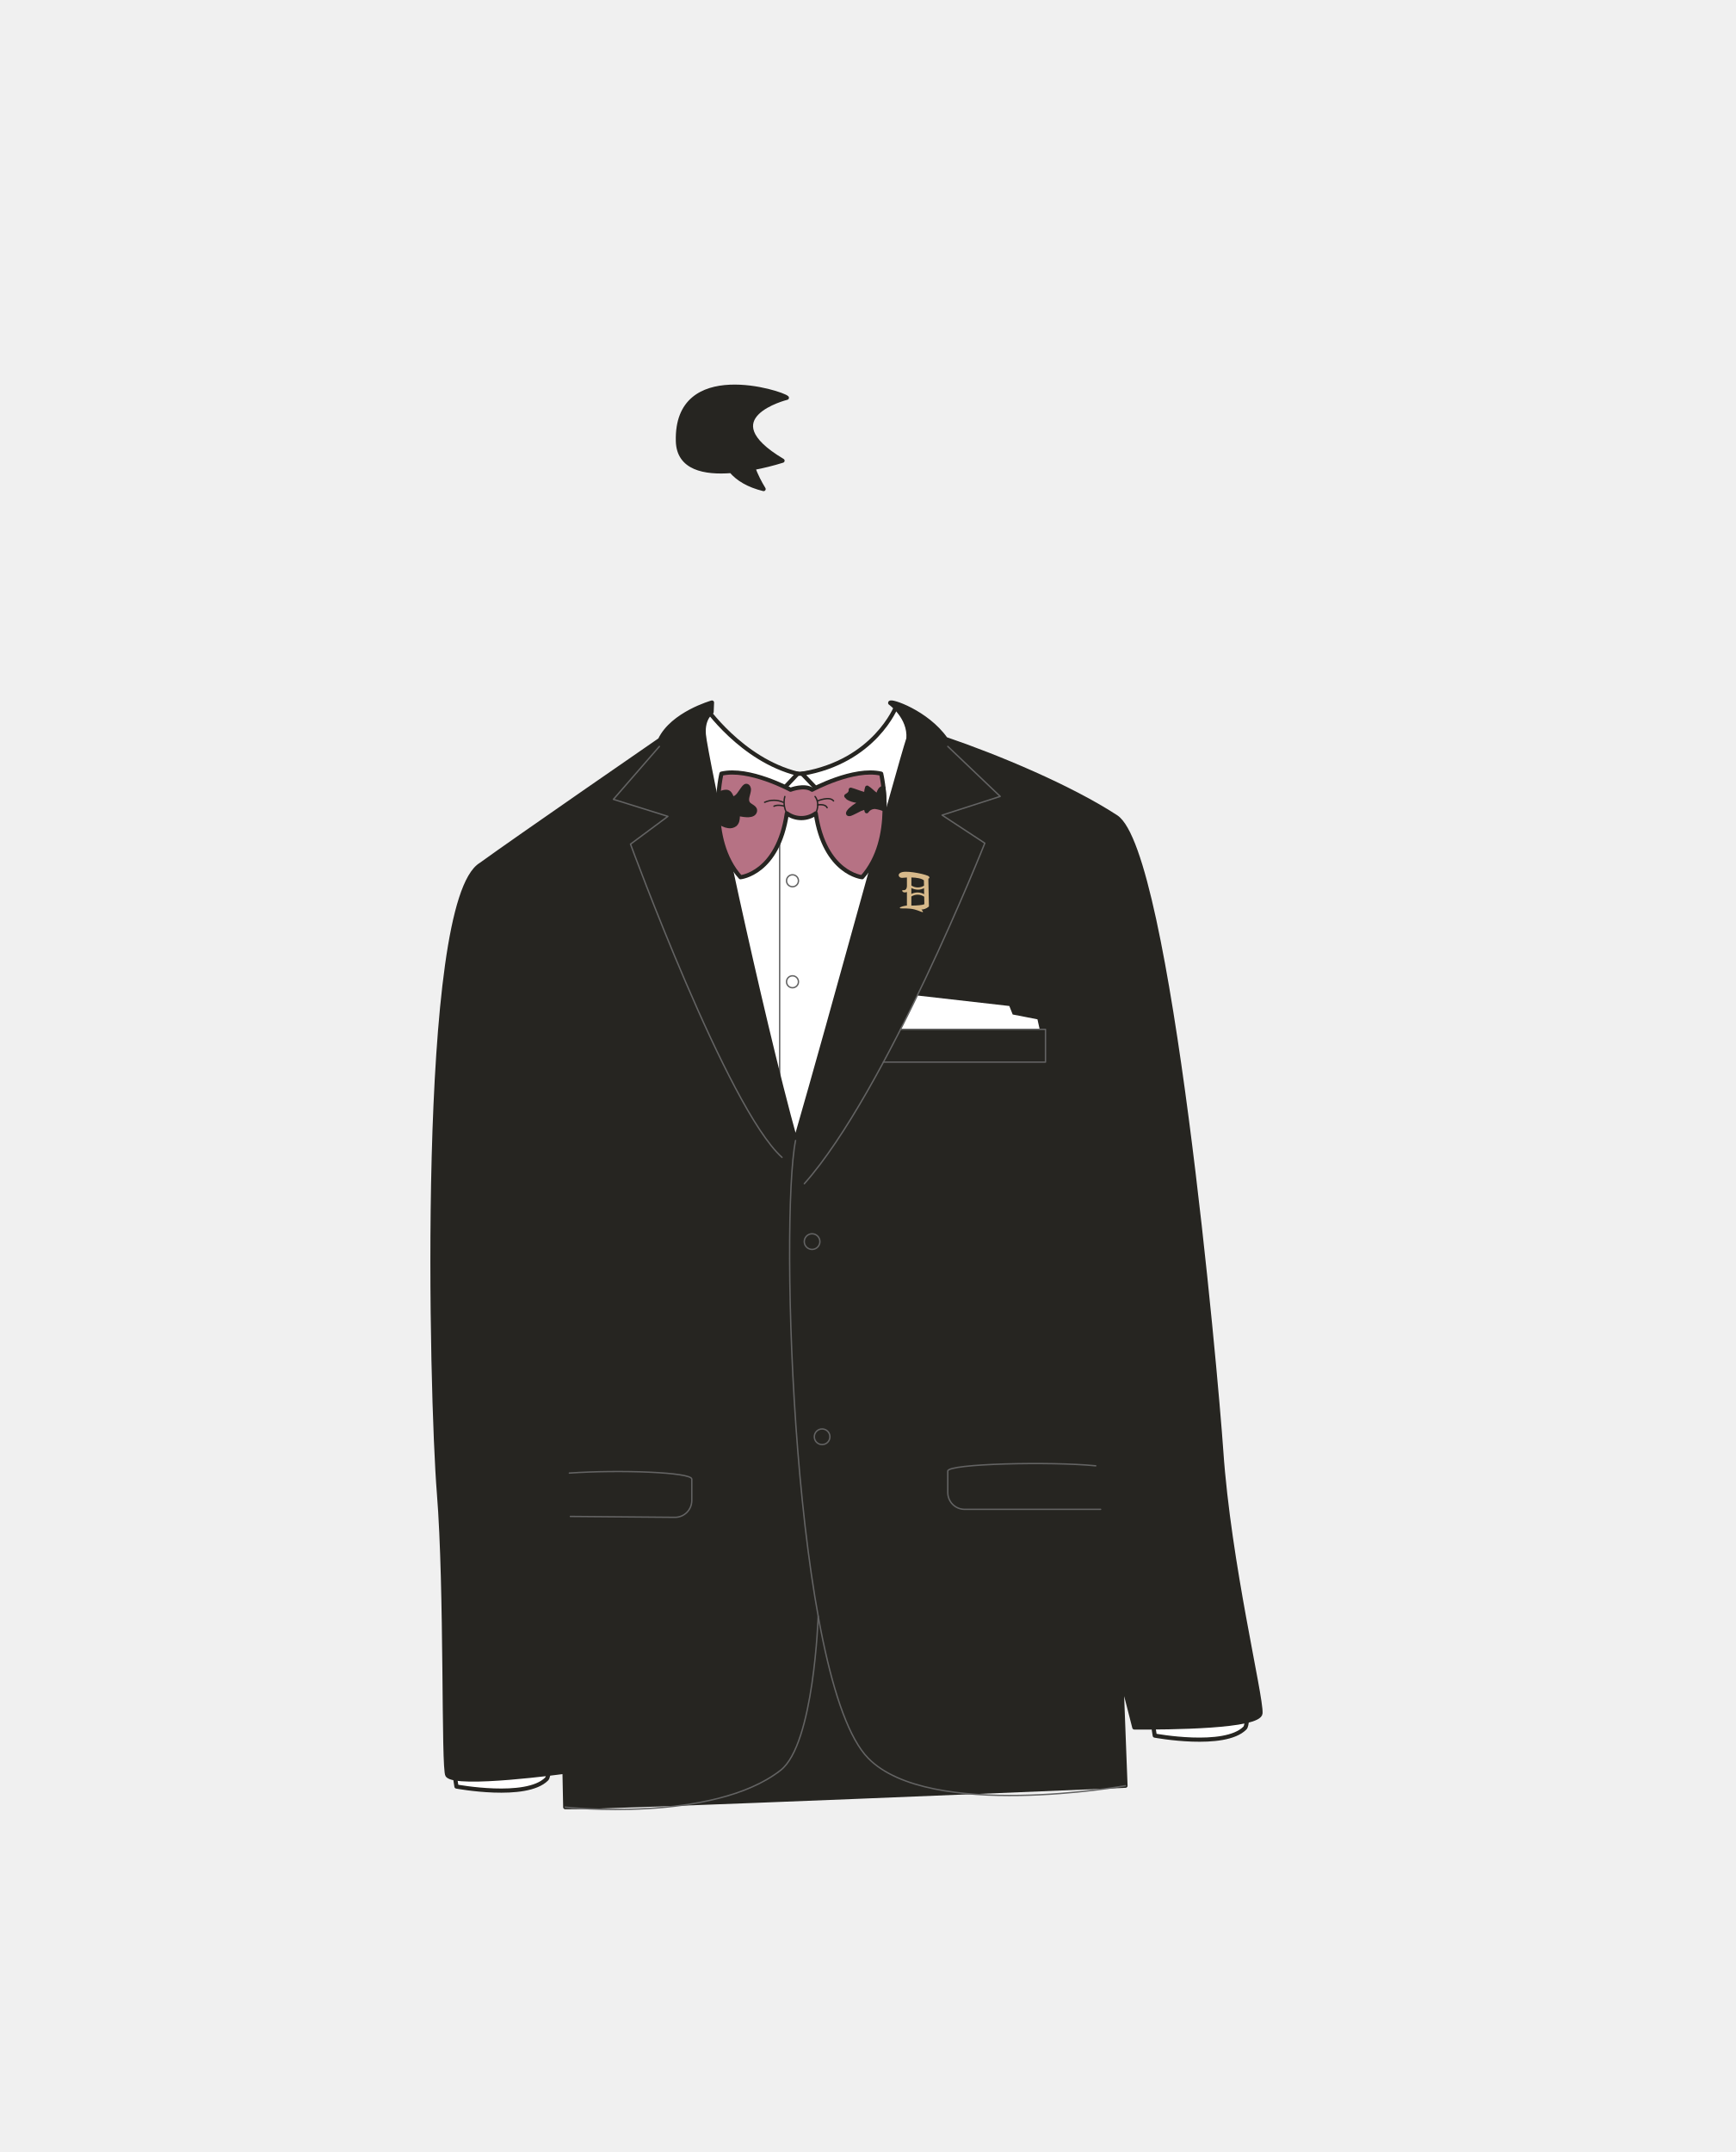
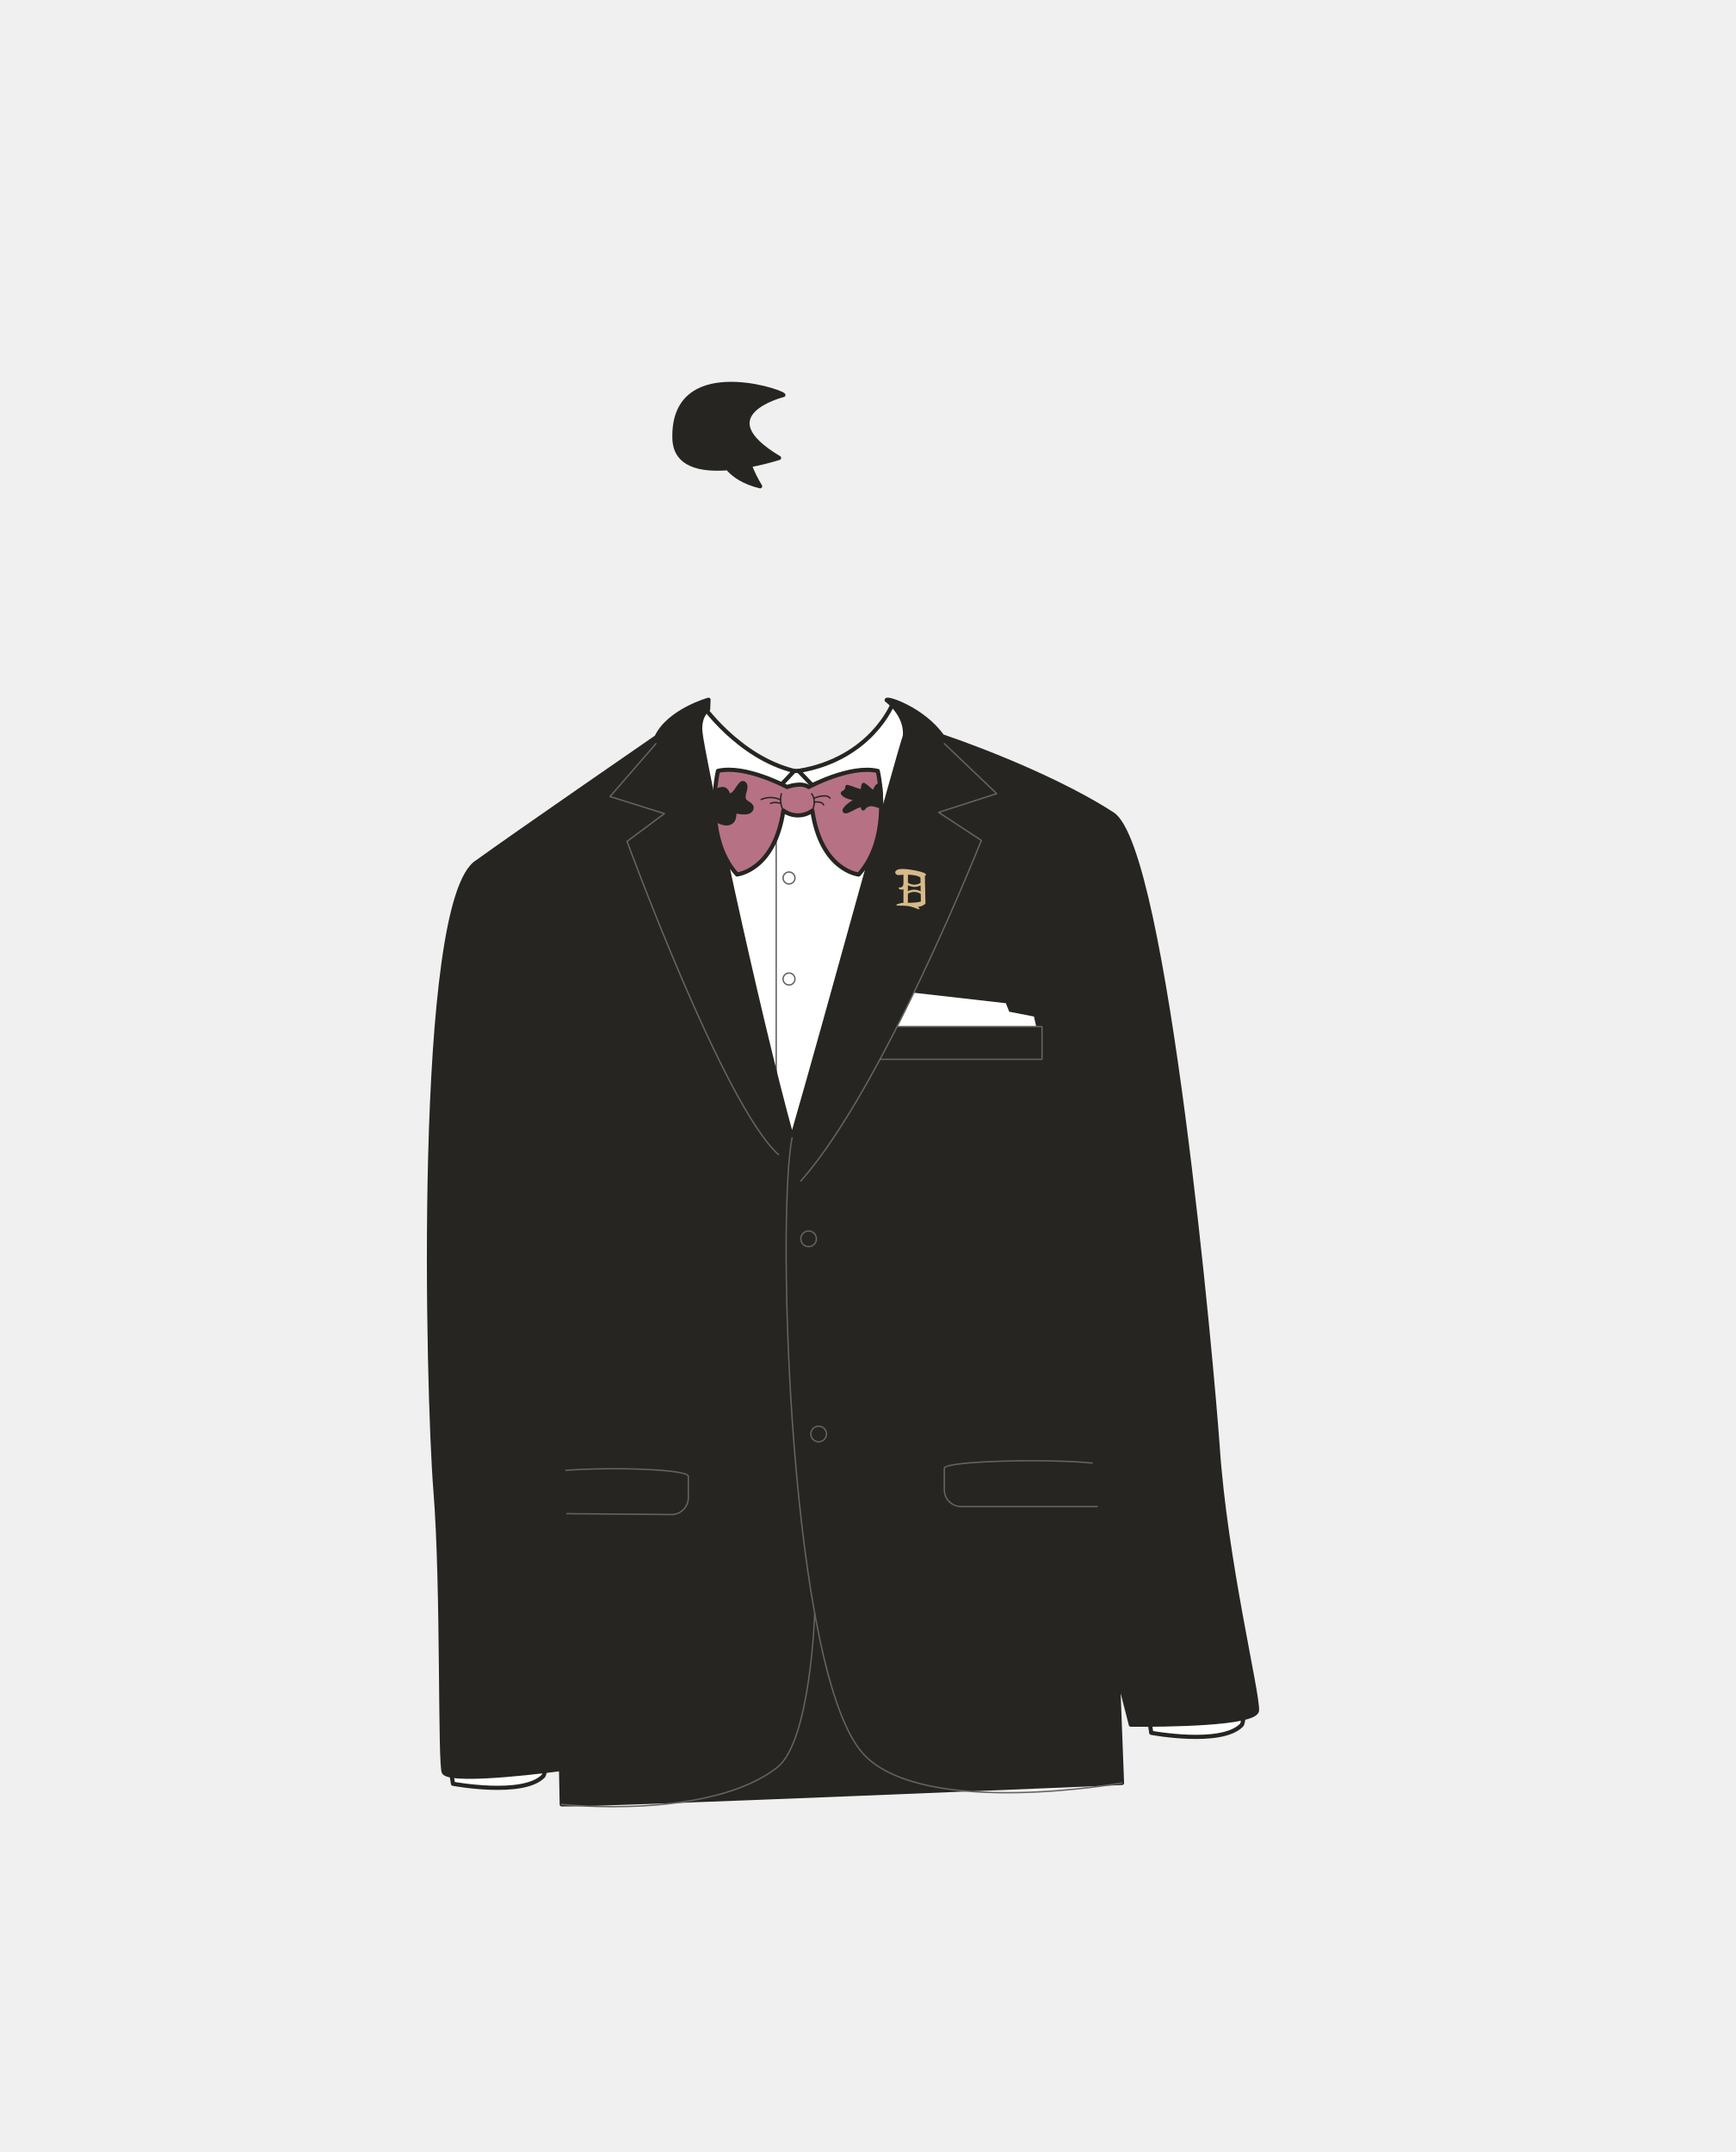
<svg xmlns="http://www.w3.org/2000/svg" width="1250" height="1550" viewBox="0 0 1250 1550">
-   <path d="M325.37,1264.77l3.44,22s50.27,9.39,64.94-5.41c3.48-3.51,0-31.27,0-31.27Z" fill="#fff" stroke="#262521" stroke-linecap="round" stroke-linejoin="round" stroke-width="3" />
-   <path d="M828.39,1228.08l3.44,22s50.26,9.39,64.93-5.41c3.48-3.51,0-31.28,0-31.28Z" fill="#fff" stroke="#262521" stroke-linecap="round" stroke-linejoin="round" stroke-width="3" />
-   <rect x="526.13" y="1153.18" width="149.27" height="133.77" stroke-width="3" stroke="#262521" stroke-linecap="round" stroke-linejoin="round" fill="#262521" />
-   <path d="M660.72,532.87s-63,24.42-84.61,24.42-81.06-23.87-81.06-23.87L398,598.69,584,846,772,575.75Z" fill="#fff" stroke="#262521" stroke-linecap="round" stroke-linejoin="round" stroke-width="3" />
-   <line x1="561.63" y1="570.63" x2="561.63" y2="794.46" fill="none" stroke="#636363" stroke-linecap="round" stroke-linejoin="round" />
-   <circle cx="570.88" cy="707.14" r="4.3" fill="none" stroke="#636363" stroke-linecap="round" stroke-linejoin="round" />
-   <circle cx="570.88" cy="634.38" r="4.3" fill="none" stroke="#636363" stroke-linecap="round" stroke-linejoin="round" />
-   <path d="M507.79,508.85s26.26,38.42,66.82,48.44l-69,73.33S478.39,555.16,487,538.5A147.58,147.58,0,0,1,507.79,508.85Z" fill="#fff" stroke="#262521" stroke-linecap="round" stroke-linejoin="round" stroke-width="3" />
-   <path d="M645.6,508.85s-15.38,39.68-67.8,48.44l70,73.33s30.79-73,22.19-89.66S645.6,508.85,645.6,508.85Z" fill="#fff" stroke="#262521" stroke-linecap="round" stroke-linejoin="round" stroke-width="3" />
-   <path d="M879.72,1045c-3.84-55.87-37.47-431.58-75.77-456.57-33.33-21.71-85.46-43.44-122.72-56.14-13.69-19.43-40.16-28.18-40-26,0,0,14.32,10.12,13.16,25.65-7.45,22.84-54,195-81.35,289.55C547.32,729,508.18,543.54,507,529c-1-11.83,5.61-16.15,5.61-16.15l.28-6.85s-28.55,8-37.45,26.87c0,0-103.14,71.12-129,89.87-44.73,27-35.8,384-30.27,452.4,5.65,69.91,2.94,199.59,6.16,203.57,6.51,8.08,84.32-2.58,84.32-2.58l.52,25.49c18.34.81,403.58-15.43,403.58-15.43l-3-78.55,9.37,36.59c25.11.15,90.22-.41,90.88-10.27C908.76,1221.75,885.29,1126.26,879.72,1045Z" fill="#262521" stroke="#262521" stroke-linecap="round" stroke-linejoin="round" stroke-width="3" />
-   <path d="M407.14,1301.62s106.27,11.57,155.16-26.56c24.19-18.87,27.08-111,27.08-111" fill="none" stroke="#636363" stroke-linecap="round" stroke-linejoin="round" />
-   <path d="M573.08,821.48c-11.45,57.27-1.78,389.68,52.37,444.92,44.09,45,185.27,19.79,185.27,19.79" fill="none" stroke="#636363" stroke-linecap="round" stroke-linejoin="round" />
-   <polygon points="648.74 741.39 660.82 717.03 727.07 724.58 729.5 730.7 747.34 734.18 748.94 741.39 648.74 741.39" fill="#fff" />
-   <polyline points="648.74 741.39 753.13 741.39 753.13 764.98 636.41 764.98" fill="none" stroke="#636363" stroke-linecap="round" stroke-linejoin="round" />
-   <circle cx="584.99" cy="894.27" r="5.63" fill="none" stroke="#636363" stroke-linecap="round" stroke-linejoin="round" />
-   <circle cx="592.22" cy="1034.84" r="5.63" fill="none" stroke="#636363" stroke-linecap="round" stroke-linejoin="round" />
-   <path d="M792.82,1087.11h-98A12.11,12.11,0,0,1,682.74,1075v-15.47c0-5.32,74.28-7,106.57-3.76" fill="none" stroke="#636363" stroke-linecap="round" stroke-linejoin="round" />
-   <path d="M410.14,1061c35.53-2.54,88.2-.66,88.2,4.34v15.46a12.1,12.1,0,0,1-12.07,12.07l-75.4-.64" fill="none" stroke="#636363" stroke-linecap="round" stroke-linejoin="round" />
-   <path d="M566.81,585.83c-6.44,43.43-33.41,46-33.41,46-24.84-27.57-13.71-74.59-13.71-74.59,19.78-4.66,49.77,11.57,49.77,11.57s10-3.88,15.52,0c0,0,30-16.23,49.78-11.57,0,0,11.13,47-13.72,74.59,0,0-27-2.62-33.41-46a17.59,17.59,0,0,1-20.82,0Z" fill="#b67284" stroke="#262521" stroke-linecap="round" stroke-linejoin="round" stroke-width="3" />
-   <path d="M588.94,576.87s8.68-3.7,11.5,0" fill="none" stroke="#262521" stroke-linecap="round" stroke-linejoin="round" />
-   <path d="M564.23,577.86a16.23,16.23,0,0,0-13.41,0" fill="none" stroke="#262521" stroke-linecap="round" stroke-linejoin="round" />
-   <path d="M617.57,579.51a33.28,33.28,0,0,0-4.82,3.61c-.53.51-2.84,2.85-1.38,3.23.74.19,2-.5,2.7-.78,1-.43,2-1,3-1.46a20.87,20.87,0,0,1,5-2.19,1.58,1.58,0,0,1,2,1.49,3.09,3.09,0,0,0,.24.89,7,7,0,0,1,6.37-3.1,27.51,27.51,0,0,1,6.53,1.83,126,126,0,0,0-.82-15.52c-.14,0-.29,0-.43,0-1.74.44-2.53,2.14-3.05,3.7a1.56,1.56,0,0,1-2.27.93c-2-1.43-3.81-3.51-6-4.83a15.21,15.21,0,0,0-.61,3,1.57,1.57,0,0,1-2,1.49c-3.12-.83-6.08-2.18-9.19-3,.13,1.65-.71,3.11-2.63,4.17l-.58.36c.38.36,1,1.13,1.25,1.32a15.52,15.52,0,0,0,6.22,2.06C618.61,576.93,618.57,578.85,617.57,579.51Z" fill="#262521" stroke="#262521" stroke-linecap="round" stroke-linejoin="round" stroke-width="3" />
-   <path d="M537.56,566c-1.13.07-2.2,1.75-2.78,2.55-1.66,2.24-3.16,5.41-6,6.37a1.57,1.57,0,0,1-1.9-1.08c-.58-1.57-1.52-3.25-3.33-3.53a8.27,8.27,0,0,0-4.64,1.15c-.47.23-.91.5-1.35.76a117,117,0,0,0,.07,19.44,13.33,13.33,0,0,0,7,3.34,6.21,6.21,0,0,0,4.84-1.12c1.67-1.41,2-3.75,2-5.81a1.58,1.58,0,0,1,2-1.49c2.84.47,9.29,1.67,10.34-2.14.79-2.9-3.41-3.76-4.79-5.63-2.24-3,.36-6.87.48-10.1C539.57,567.7,538.9,566,537.56,566Z" fill="#262521" stroke="#262521" stroke-linecap="round" stroke-linejoin="round" stroke-width="3" />
-   <path d="M587.13,573.7s4,4.3.5,12.13" fill="none" stroke="#262521" stroke-linecap="round" stroke-linejoin="round" />
-   <path d="M565.36,573.7a16.7,16.7,0,0,0,1.45,12.13" fill="none" stroke="#262521" stroke-linecap="round" stroke-linejoin="round" />
-   <path d="M589.07,579.76s5.37-1.07,6.75,2" fill="none" stroke="#262521" stroke-linecap="round" stroke-linejoin="round" />
-   <path d="M564.82,580.58s-4.46-1.34-7.29.1" fill="none" stroke="#262521" stroke-linecap="round" stroke-linejoin="round" />
-   <path d="M682.77,537.62l37.72,36-41.84,13.49,30.76,20.19s-70.94,178.81-130,245.27" fill="none" stroke="#636363" stroke-linecap="round" stroke-linejoin="round" />
-   <path d="M475,537.62l-33.12,38.11L481.11,588l-26.92,20S524,798.4,563.31,833.59" fill="none" stroke="#636363" stroke-linecap="round" stroke-linejoin="round" />
-   <path d="M669.16,631.3c-1-1.32-14.23-4.23-19-3.21-4.51,1-2.76,4.54-.1,4.19,1-.13,2.09-.21,3.25-.26v6.29c-.23,4.19-3.51,2.29-3.44,3.16s1.07,1.31,1.9,1.31h.13a5.65,5.65,0,0,0,1.41-.3v9.77c-1.12,0-5.14.86-5.14,1.64s3.41.13,7.71.62,7.19,2.16,8.42,2.41c1.6.32-.57-1.78-.57-1.78a8.52,8.52,0,0,0,4.89-1.81l.53-.49-.41-20S670.2,632.63,669.16,631.3Zm-3.53,6.59a8.35,8.35,0,0,1-9.09-.07V632c3.71.1,7.41.69,9,2.08Zm0,1.81.09,4.33a9.89,9.89,0,0,0-9.22-.15v-4.27a11,11,0,0,0,4.83,1.2A9.23,9.23,0,0,0,665.67,639.7Zm-9.13,12.57v-6.55a8.41,8.41,0,0,1,9.26.14l.11,5.42C664.41,651.92,660.69,652.24,656.54,652.27Z" fill="#d7b98a" />
-   <path d="M566.83,286.5c-3.38-3.65-80-27.87-78.5,31.21.49,19.63,19.29,23,38.37,21.54,4.9,5.71,12.37,10.31,23.37,13a90.64,90.64,0,0,1-7.5-15.17,188.2,188.2,0,0,0,21.13-5.26C510.78,300.35,566.83,286.5,566.83,286.5Z" fill="#262521" stroke="#262521" stroke-linecap="round" stroke-linejoin="round" stroke-width="3" />
+   <path d="M322.87,1262.77l3.44,22s50.27,9.39,64.94-5.41c3.48-3.51,0-31.27,0-31.27Z" fill="#fff" stroke="#262521" stroke-linecap="round" stroke-linejoin="round" stroke-width="3" />
+   <path d="M825.89,1226.08l3.44,22s50.26,9.39,64.93-5.41c3.48-3.51,0-31.28,0-31.28Z" fill="#fff" stroke="#262521" stroke-linecap="round" stroke-linejoin="round" stroke-width="3" />
+   <rect x="523.63" y="1151.18" width="149.27" height="133.77" stroke-width="3" stroke="#262521" stroke-linecap="round" stroke-linejoin="round" fill="#262521" />
+   <path d="M658.22,530.87s-63,24.42-84.61,24.42-81.06-23.87-81.06-23.87l-97.08,65.27L581.54,844l188-270.23Z" fill="#fff" stroke="#262521" stroke-linecap="round" stroke-linejoin="round" stroke-width="3" />
+   <line x1="559.13" y1="568.63" x2="559.13" y2="792.46" fill="none" stroke="#636363" stroke-linecap="round" stroke-linejoin="round" />
+   <circle cx="568.38" cy="705.14" r="4.3" fill="none" stroke="#636363" stroke-linecap="round" stroke-linejoin="round" />
+   <circle cx="568.38" cy="632.38" r="4.3" fill="none" stroke="#636363" stroke-linecap="round" stroke-linejoin="round" />
+   <path d="M505.29,506.85s26.26,38.42,66.82,48.44l-69,73.33s-27.25-75.46-18.65-92.12A147.58,147.58,0,0,1,505.29,506.85Z" fill="#fff" stroke="#262521" stroke-linecap="round" stroke-linejoin="round" stroke-width="3" />
+   <path d="M643.1,506.85s-15.38,39.68-67.8,48.44l70,73.33s30.79-73,22.19-89.66S643.1,506.85,643.1,506.85Z" fill="#fff" stroke="#262521" stroke-linecap="round" stroke-linejoin="round" stroke-width="3" />
+   <path d="M877.22,1043c-3.84-55.87-37.47-431.58-75.77-456.57C768.12,564.72,716,543,678.73,530.29c-13.69-19.43-40.16-28.18-40-26,0,0,14.32,10.12,13.16,25.65-7.45,22.84-54,195-81.35,289.55C544.82,727,505.68,541.54,504.49,527c-1-11.83,5.61-16.15,5.61-16.15l.28-6.85s-28.55,8-37.45,26.87c0,0-103.14,71.12-129,89.87-44.73,27-35.8,384-30.27,452.4,5.65,69.91,2.94,199.59,6.16,203.57,6.51,8.08,84.32-2.58,84.32-2.58l.52,25.49c18.34.81,403.58-15.43,403.58-15.43l-3-78.55,9.37,36.59c25.11.15,90.22-.41,90.88-10.27C906.26,1219.75,882.79,1124.26,877.22,1043Z" fill="#262521" stroke="#262521" stroke-linecap="round" stroke-linejoin="round" stroke-width="3" />
+   <path d="M404.64,1299.62s106.27,11.57,155.16-26.56c24.19-18.87,27.08-111,27.08-111" fill="none" stroke="#636363" stroke-linecap="round" stroke-linejoin="round" />
+   <path d="M570.58,819.48c-11.45,57.27-1.78,389.68,52.37,444.92,44.09,45,185.27,19.79,185.27,19.79" fill="none" stroke="#636363" stroke-linecap="round" stroke-linejoin="round" />
+   <polygon points="646.24 739.39 658.32 715.03 724.57 722.58 727 728.7 744.84 732.18 746.44 739.39 646.24 739.39" fill="#fff" />
+   <polyline points="646.24 739.39 750.63 739.39 750.63 762.98 633.91 762.98" fill="none" stroke="#636363" stroke-linecap="round" stroke-linejoin="round" />
+   <circle cx="582.49" cy="892.27" r="5.63" fill="none" stroke="#636363" stroke-linecap="round" stroke-linejoin="round" />
+   <circle cx="589.72" cy="1032.84" r="5.63" fill="none" stroke="#636363" stroke-linecap="round" stroke-linejoin="round" />
+   <path d="M790.32,1085.11h-98A12.11,12.11,0,0,1,680.24,1073v-15.47c0-5.32,74.28-7,106.57-3.76" fill="none" stroke="#636363" stroke-linecap="round" stroke-linejoin="round" />
+   <path d="M407.64,1059c35.53-2.54,88.2-.66,88.2,4.34v15.46a12.1,12.1,0,0,1-12.07,12.07l-75.4-.64" fill="none" stroke="#636363" stroke-linecap="round" stroke-linejoin="round" />
+   <path d="M564.31,583.83c-6.44,43.43-33.41,46-33.41,46-24.84-27.57-13.71-74.59-13.71-74.59C537,550.63,567,566.86,567,566.86s10-3.88,15.52,0c0,0,30-16.23,49.78-11.57,0,0,11.13,47-13.72,74.59,0,0-27-2.62-33.41-46a17.59,17.59,0,0,1-20.82,0Z" fill="#b67284" stroke="#262521" stroke-linecap="round" stroke-linejoin="round" stroke-width="3" />
+   <path d="M586.44,574.87s8.68-3.7,11.5,0" fill="none" stroke="#262521" stroke-linecap="round" stroke-linejoin="round" />
+   <path d="M561.73,575.86a16.23,16.23,0,0,0-13.41,0" fill="none" stroke="#262521" stroke-linecap="round" stroke-linejoin="round" />
+   <path d="M615.07,577.51a33.28,33.28,0,0,0-4.82,3.61c-.53.51-2.84,2.85-1.38,3.23.74.19,2-.5,2.7-.78,1-.43,2-1,3-1.46a20.87,20.87,0,0,1,5-2.19,1.58,1.58,0,0,1,2,1.49,3.09,3.09,0,0,0,.24.89,7,7,0,0,1,6.37-3.1,27.51,27.51,0,0,1,6.53,1.83,126,126,0,0,0-.82-15.52c-.14,0-.29,0-.43,0-1.74.44-2.53,2.14-3.05,3.7a1.56,1.56,0,0,1-2.27.93c-2-1.43-3.81-3.51-6-4.83a15.21,15.21,0,0,0-.61,3,1.57,1.57,0,0,1-2,1.49c-3.12-.83-6.08-2.18-9.19-3,.13,1.65-.71,3.11-2.63,4.17l-.58.36c.38.36,1,1.13,1.25,1.32a15.52,15.52,0,0,0,6.22,2.06C616.11,574.93,616.07,576.85,615.07,577.51Z" fill="#262521" stroke="#262521" stroke-linecap="round" stroke-linejoin="round" stroke-width="3" />
+   <path d="M535.06,564c-1.13.07-2.2,1.75-2.78,2.55-1.66,2.24-3.16,5.41-6,6.37a1.57,1.57,0,0,1-1.9-1.08c-.58-1.57-1.52-3.25-3.33-3.53a8.27,8.27,0,0,0-4.64,1.15c-.47.23-.91.5-1.35.76a117,117,0,0,0,.07,19.44,13.33,13.33,0,0,0,7,3.34,6.21,6.21,0,0,0,4.84-1.12c1.67-1.41,2-3.75,2-5.81a1.58,1.58,0,0,1,2-1.49c2.84.47,9.29,1.67,10.34-2.14.79-2.9-3.41-3.76-4.79-5.63-2.24-3,.36-6.87.48-10.1C537.07,565.7,536.4,564,535.06,564Z" fill="#262521" stroke="#262521" stroke-linecap="round" stroke-linejoin="round" stroke-width="3" />
+   <path d="M584.63,571.7s4,4.3.5,12.13" fill="none" stroke="#262521" stroke-linecap="round" stroke-linejoin="round" />
+   <path d="M562.86,571.7a16.7,16.7,0,0,0,1.45,12.13" fill="none" stroke="#262521" stroke-linecap="round" stroke-linejoin="round" />
+   <path d="M586.57,577.76s5.37-1.07,6.75,2" fill="none" stroke="#262521" stroke-linecap="round" stroke-linejoin="round" />
+   <path d="M562.32,578.58s-4.46-1.34-7.29.1" fill="none" stroke="#262521" stroke-linecap="round" stroke-linejoin="round" />
+   <path d="M680.27,535.62l37.72,36-41.84,13.49,30.76,20.19S636,784.15,576.86,850.61" fill="none" stroke="#636363" stroke-linecap="round" stroke-linejoin="round" />
+   <path d="M472.54,535.62l-33.12,38.11L478.61,586l-26.92,20s69.8,190.44,109.12,225.63" fill="none" stroke="#636363" stroke-linecap="round" stroke-linejoin="round" />
+   <path d="M666.66,629.3c-1-1.32-14.23-4.23-19-3.21-4.51,1-2.76,4.54-.1,4.19,1-.13,2.09-.21,3.25-.26v6.29c-.23,4.19-3.51,2.29-3.44,3.16s1.07,1.31,1.9,1.31h.13a5.65,5.65,0,0,0,1.41-.3v9.77c-1.12,0-5.14.86-5.14,1.64s3.41.13,7.71.62,7.19,2.16,8.42,2.41c1.6.32-.57-1.78-.57-1.78a8.52,8.52,0,0,0,4.89-1.81l.53-.49-.41-20S667.7,630.63,666.66,629.3Zm-3.53,6.59a8.35,8.35,0,0,1-9.09-.07V630c3.71.1,7.41.69,9,2.08Zm0,1.81.09,4.33a9.89,9.89,0,0,0-9.22-.15v-4.27a11,11,0,0,0,4.83,1.2A9.23,9.23,0,0,0,663.17,637.7ZM654,650.27v-6.55a8.41,8.41,0,0,1,9.26.14l.11,5.42C661.91,649.92,658.19,650.24,654,650.27Z" fill="#d7b98a" />
+   <path d="M564.33,284.5c-3.38-3.65-80-27.87-78.5,31.21.49,19.63,19.29,23,38.37,21.54,4.9,5.71,12.37,10.31,23.37,13a90.64,90.64,0,0,1-7.5-15.17,188.2,188.2,0,0,0,21.13-5.26C508.28,298.35,564.33,284.5,564.33,284.5Z" fill="#262521" stroke="#262521" stroke-linecap="round" stroke-linejoin="round" stroke-width="3" />
</svg>
